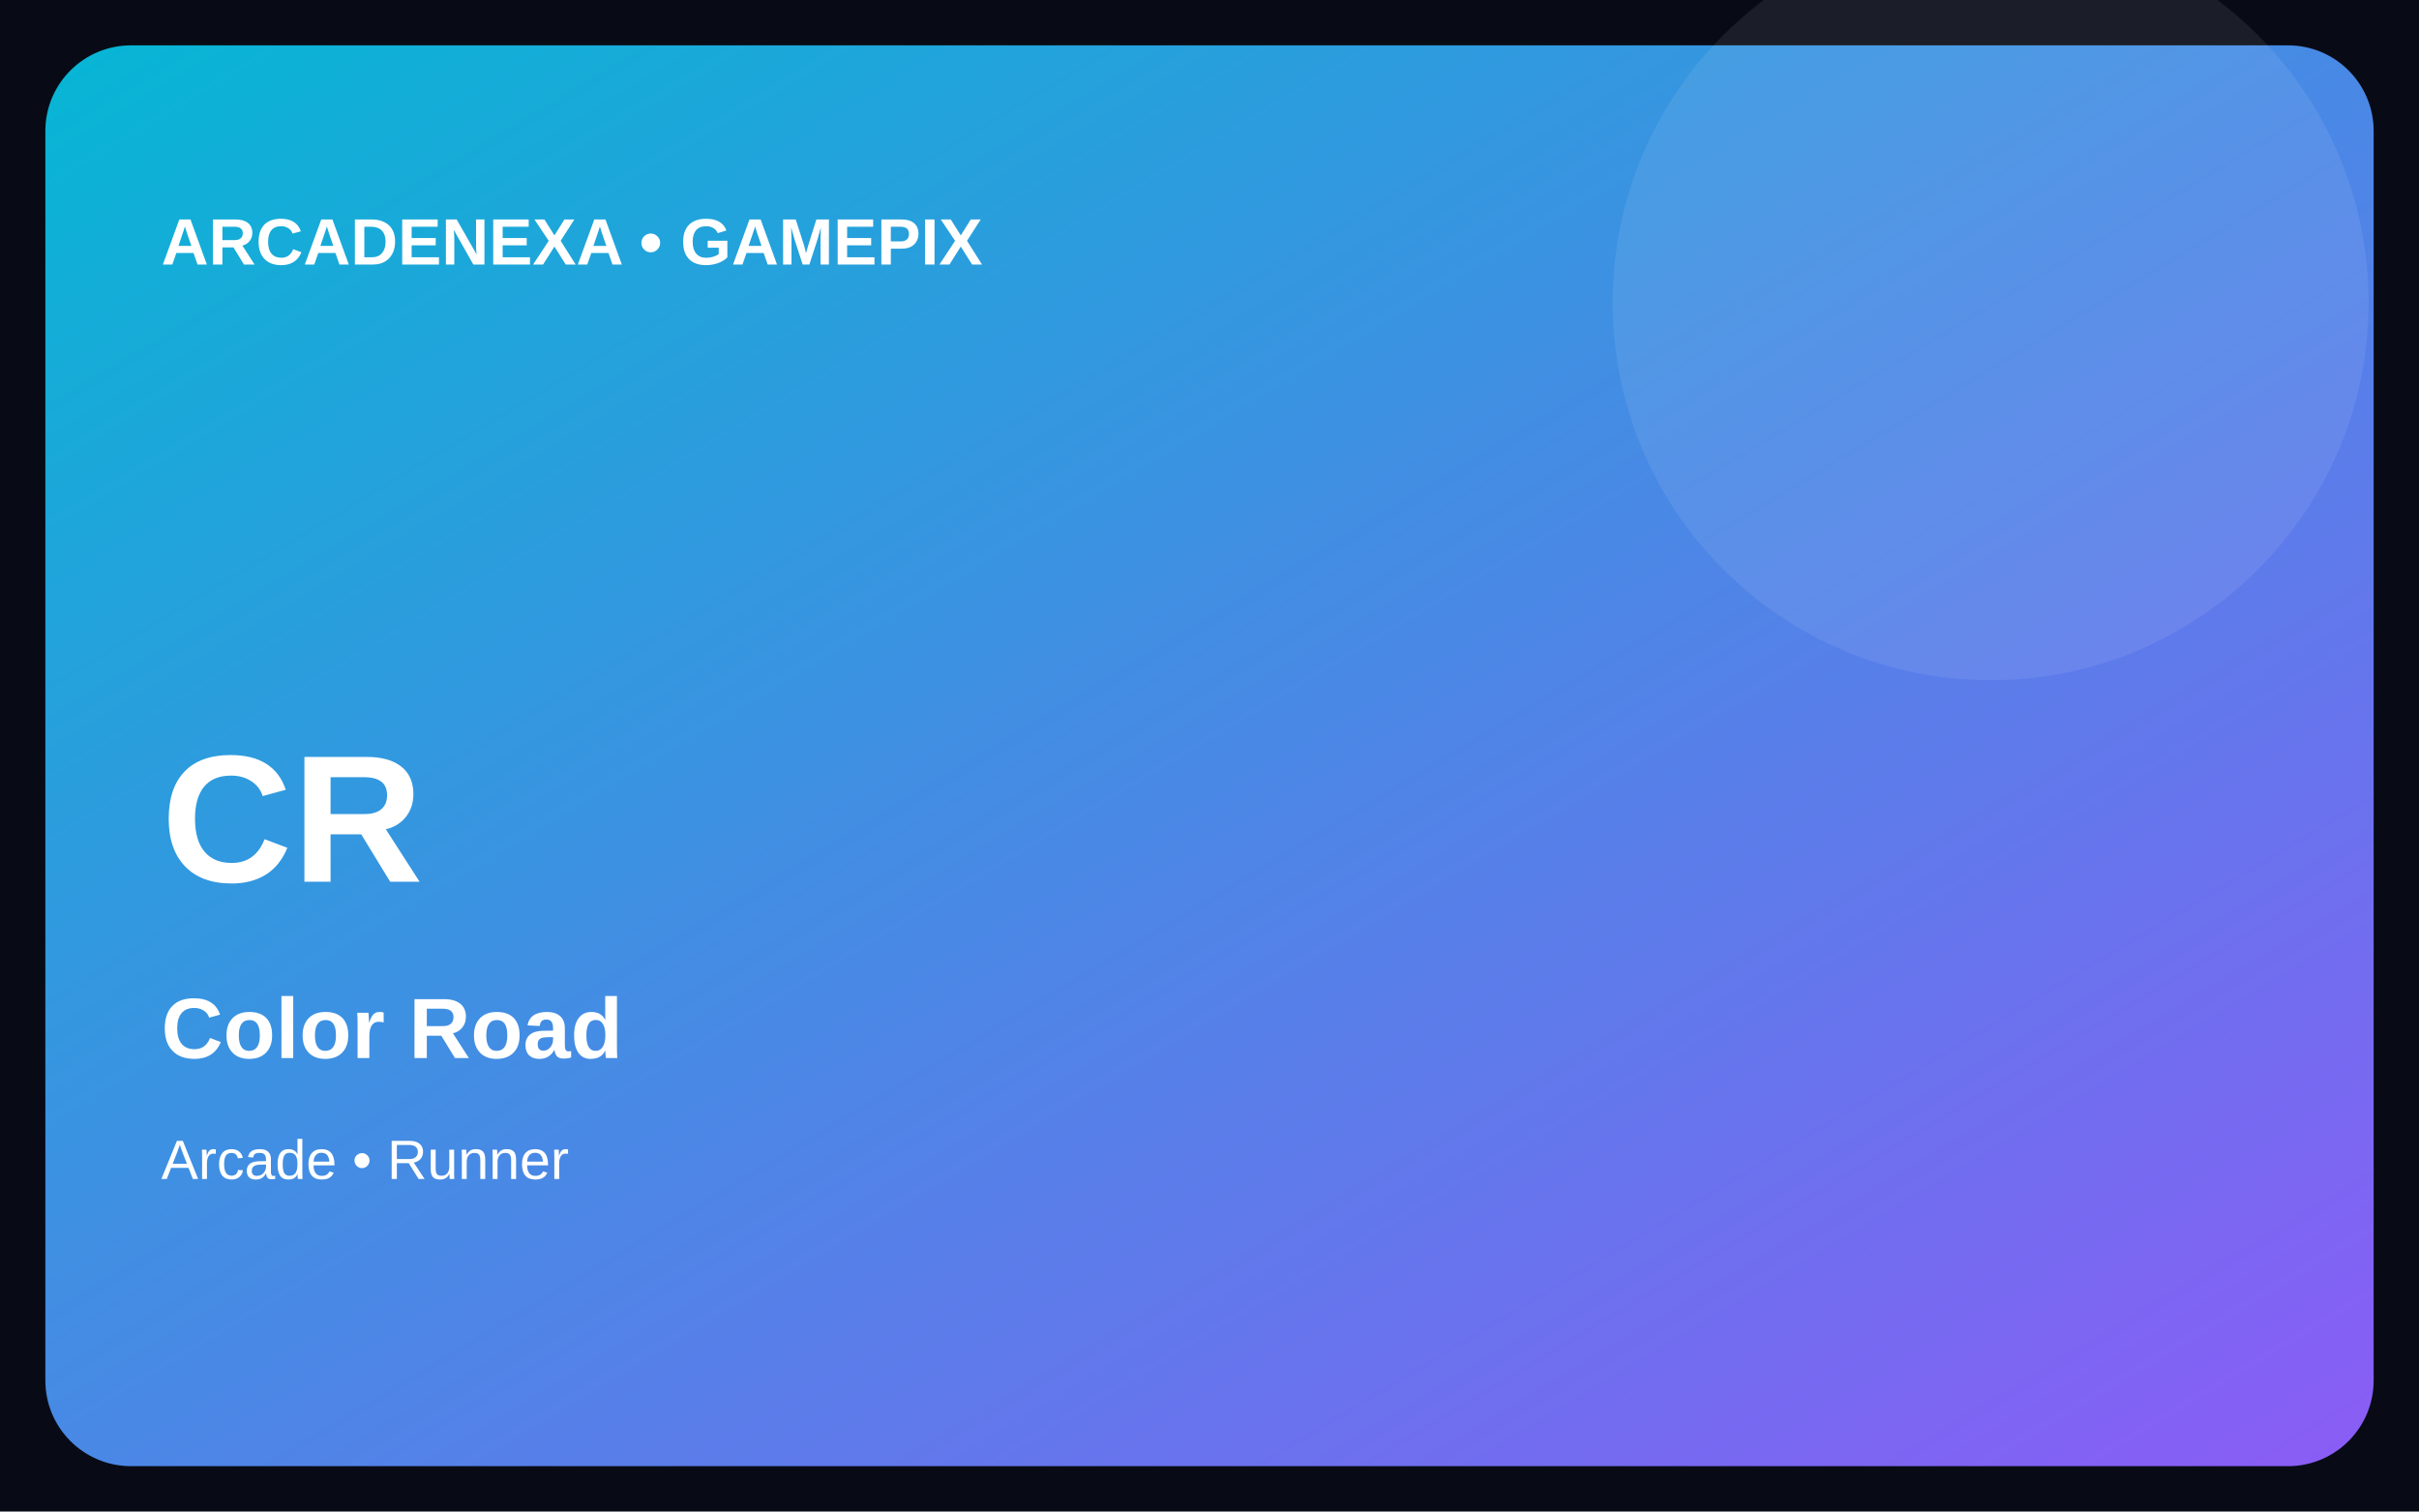
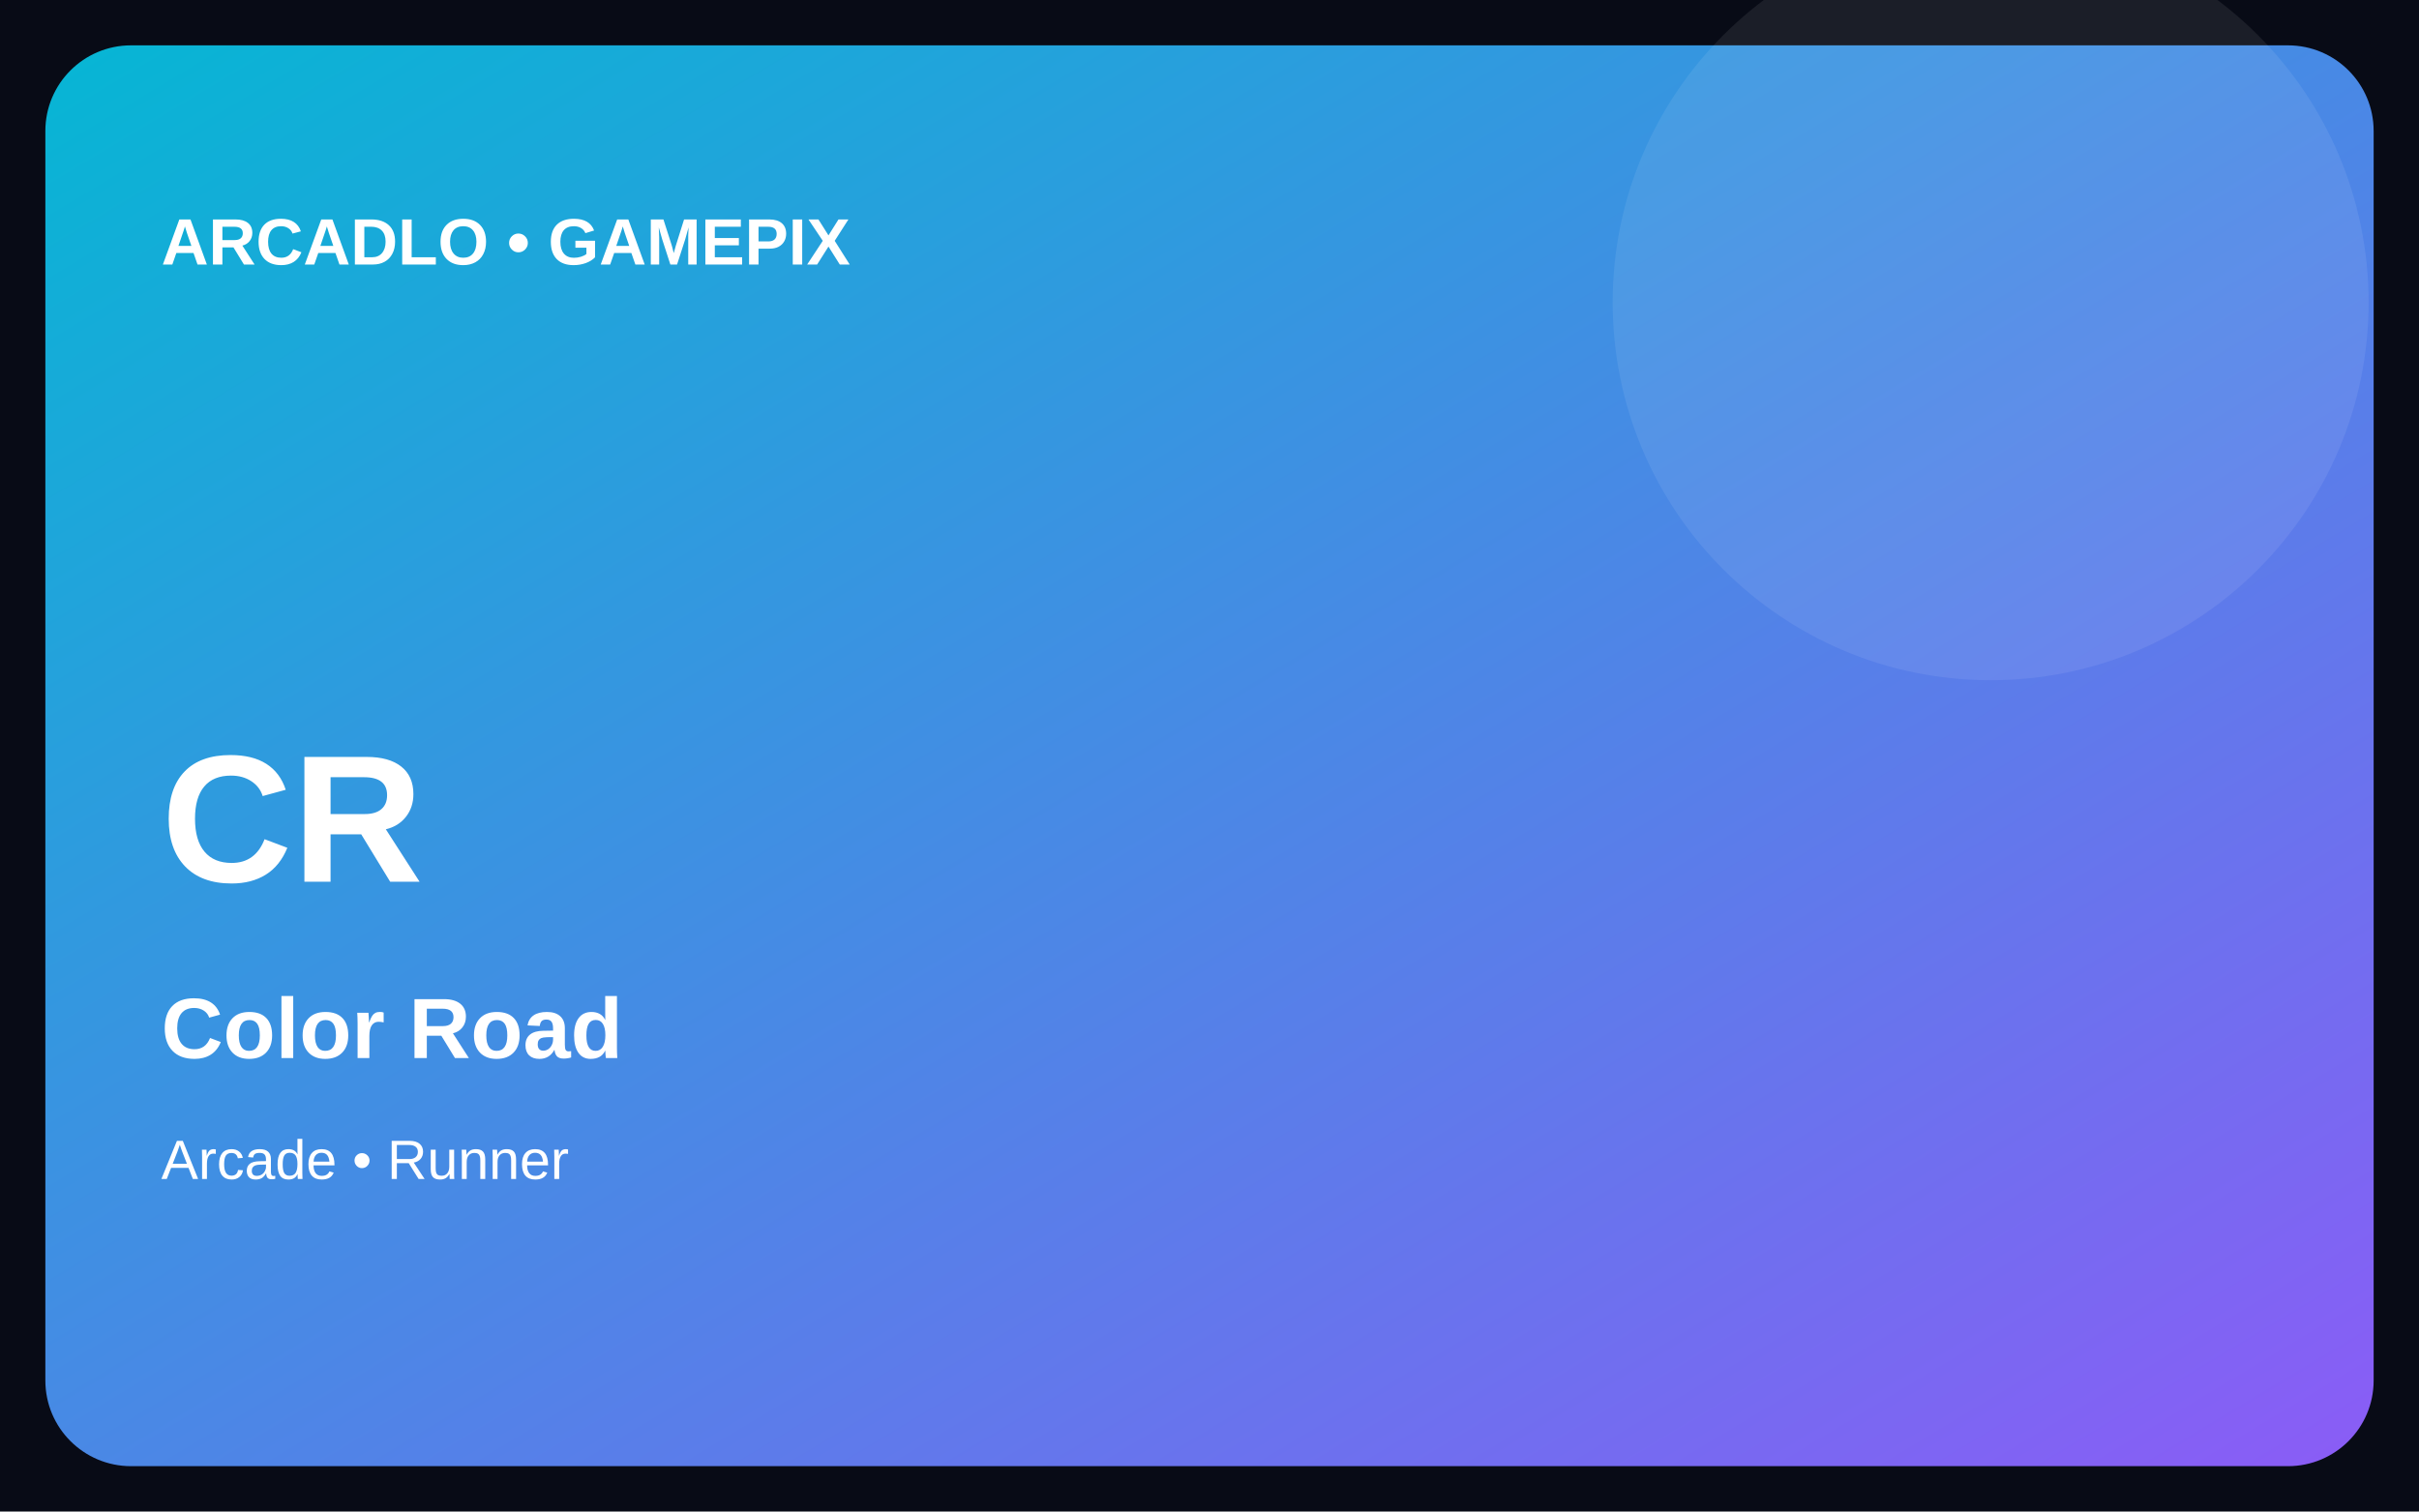
<svg xmlns="http://www.w3.org/2000/svg" width="960" height="600">
  <defs>
    <linearGradient id="g" x1="0" y1="0" x2="1" y2="1">
      <stop stop-color="#06b6d4" />
      <stop offset="1" stop-color="#8b5cf6" />
    </linearGradient>
  </defs>
  <rect width="960" height="600" fill="#080b16" />
  <rect x="18" y="18" width="924" height="564" rx="34" fill="url(#g)" />
  <circle cx="790" cy="120" r="150" fill="#fff" opacity=".08" />
-   <text x="64" y="105" fill="#fff" font-family="Arial" font-size="26" font-weight="700">ARCADENEXA • GAMEPIX</text>
+   <text x="64" y="105" fill="#fff" font-family="Arial" font-size="26" font-weight="700">ARCADLO • GAMEPIX</text>
  <text x="64" y="350" fill="#fff" font-family="Arial" font-size="72" font-weight="900">CR</text>
  <text x="64" y="420" fill="#fff" font-family="Arial" font-size="34" font-weight="800">Color Road</text>
  <text x="64" y="468" fill="#fff" font-family="Arial" font-size="22">Arcade • Runner</text>
</svg>
